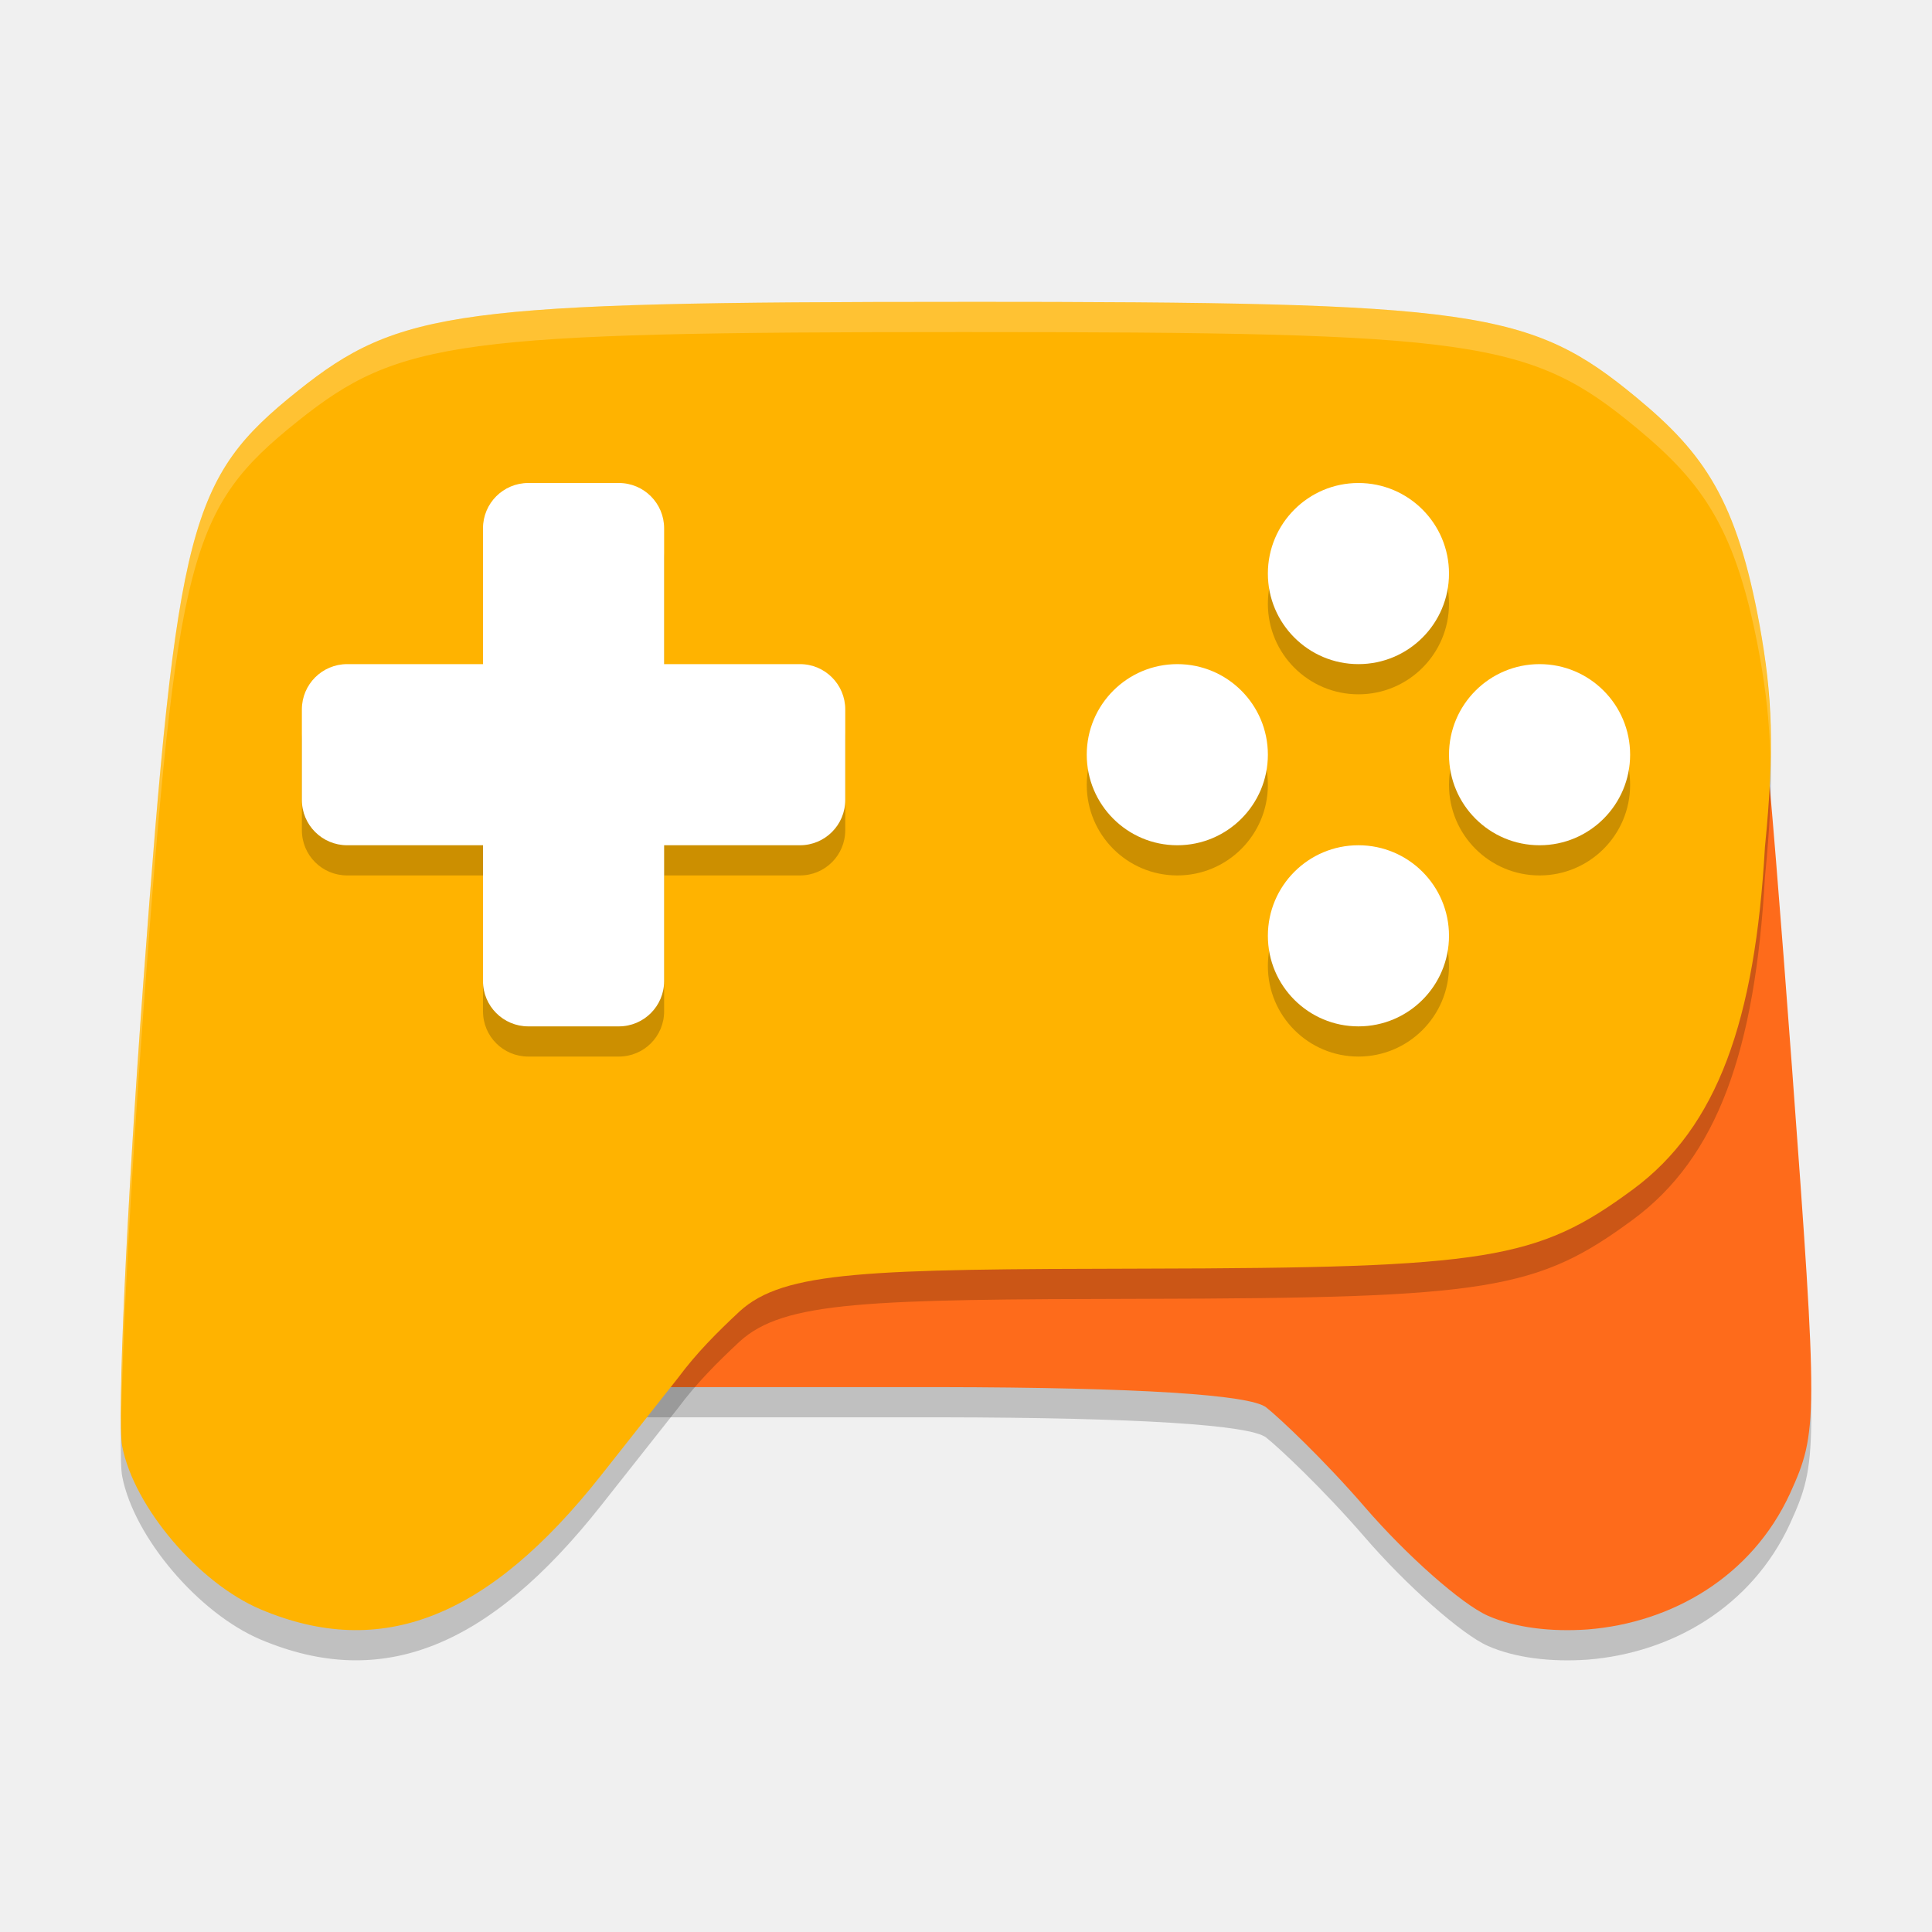
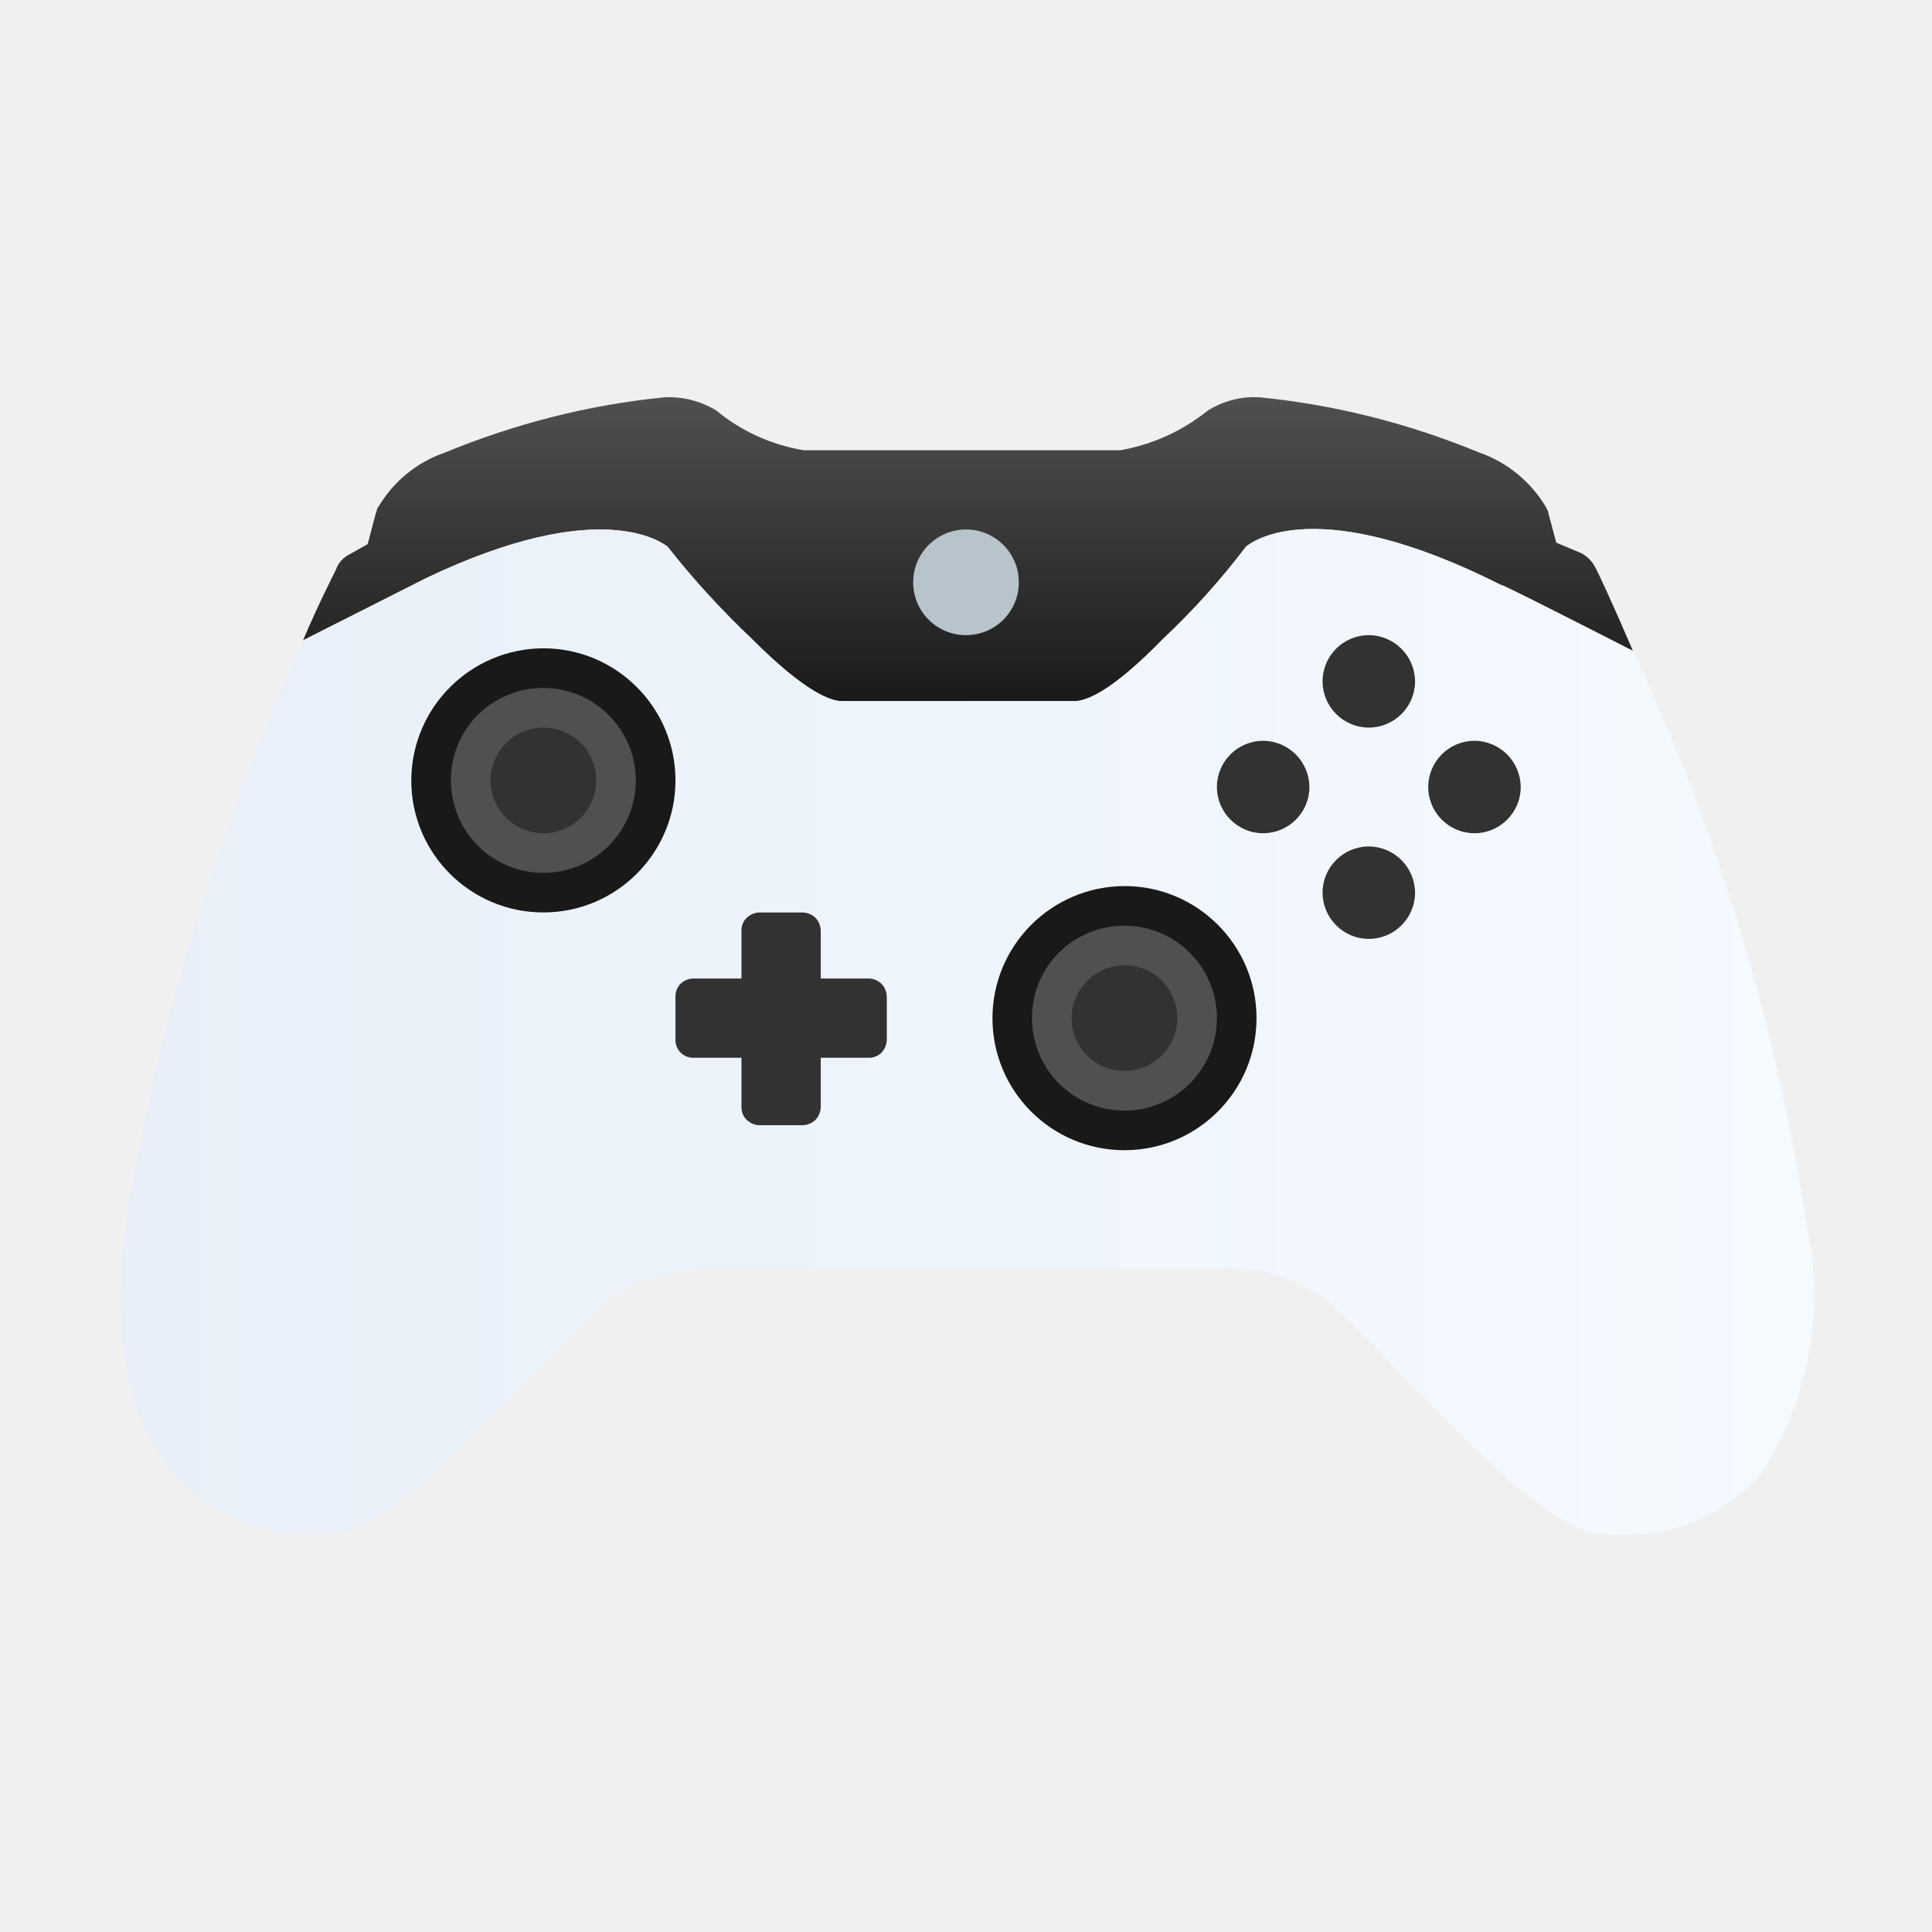
- <svg xmlns="http://www.w3.org/2000/svg" width="64" height="64" version="1">
-   <path style="opacity:0.2" d="M 49.285,54.522 C 48.428,54.144 46.597,52.528 45.217,50.93 43.837,49.332 42.365,47.954 41.945,47.622 41.41,47.199 37.682,46.961 31.156,46.95 H 17.525 l 0.85,-1.422 c 1.526,-2.552 7.924,-3.234 19.351,-3.257 11.352,-0.023 12.238,-0.307 15.394,-2.648 2.782,-2.063 3.988,-4.857 4.312,-10.609 0.156,-2.771 0.84,-5.317 1.04,-3.551 0.149,1.311 0.518,5.874 0.888,10.874 0.865,11.709 0.863,12.099 -0.063,14.136 -1.27,2.76 -3.913,4.281 -6.698,4.504 -1.217,0.086 -2.408,-0.055 -3.313,-0.454 z" />
-   <path style="fill:#fe6b1b" d="M 49.285,53.522 C 48.428,53.144 46.597,51.528 45.217,49.93 43.837,48.332 42.365,46.954 41.945,46.622 41.41,46.199 37.682,45.961 31.156,45.95 H 17.525 l 0.85,-1.422 c 1.526,-2.552 7.924,-3.234 19.351,-3.257 11.352,-0.023 12.238,-0.307 15.394,-2.648 2.782,-2.063 3.988,-4.857 4.312,-10.609 0.156,-2.771 0.84,-5.317 1.04,-3.551 0.149,1.311 0.518,5.874 0.888,10.874 0.865,11.709 0.863,12.099 -0.063,14.136 -1.27,2.76 -3.913,4.281 -6.698,4.504 -1.217,0.086 -2.408,-0.055 -3.313,-0.454 z" />
-   <path style="opacity:0.2" d="M 31.917,11 C 15.173,11 13.224,11.261 9.861,13.952 6.262,16.833 5.87,18.34 4.743,33.604 4.188,41.129 3.875,48.015 4.048,48.908 c 0.391,2.017 2.533,4.539 4.593,5.407 3.994,1.683 7.532,0.289 11.268,-4.44 l 2.555,-3.235 c 0.608,-0.819 1.288,-1.501 2.038,-2.2 1.467,-1.341 4.249,-1.397 13.395,-1.415 11.409,-0.023 13.027,-0.285 16.199,-2.626 2.796,-2.064 4.044,-5.587 4.37,-11.341 0.324,-3.263 0.242,-5.021 -0.172,-7.32 -0.76,-4.176 -1.843,-5.714 -4.069,-7.557 C 50.687,11.252 48.92,11 31.917,11 Z" />
-   <path style="fill:#ffb300" d="M 31.917,10 C 15.173,10 13.224,10.261 9.861,12.952 6.262,15.833 5.87,17.34 4.743,32.604 4.188,40.129 3.875,47.015 4.048,47.908 c 0.391,2.017 2.533,4.539 4.593,5.407 3.994,1.683 7.532,0.289 11.268,-4.44 l 2.555,-3.235 c 0.608,-0.819 1.288,-1.501 2.038,-2.2 1.467,-1.341 4.249,-1.397 13.395,-1.415 11.409,-0.023 13.027,-0.285 16.199,-2.626 2.796,-2.064 4.044,-5.587 4.37,-11.341 0.324,-3.263 0.242,-5.021 -0.172,-7.32 -0.76,-4.176 -1.843,-5.714 -4.069,-7.557 -3.537,-2.929 -5.304,-3.182 -22.307,-3.182 z" />
-   <path style="opacity:0.2" d="M 17.5,17 C 16.669,17 16,17.669 16,18.5 V 23 H 11.5 C 10.669,23 10,23.669 10,24.5 v 3 c 0,0.831 0.669,1.5 1.5,1.5 H 16 v 4.5 c 0,0.831 0.669,1.5 1.5,1.5 h 3 C 21.331,35 22,34.331 22,33.5 V 29 h 4.5 c 0.831,0 1.5,-0.669 1.5,-1.5 v -3 C 28,23.669 27.331,23 26.5,23 H 22 V 18.5 C 22,17.669 21.331,17 20.5,17 Z M 45,17 a 3,3 0 0 0 -3,3 3,3 0 0 0 3,3 3,3 0 0 0 3,-3 3,3 0 0 0 -3,-3 z m -6,6 a 3,3 0 0 0 -3,3 3,3 0 0 0 3,3 3,3 0 0 0 3,-3 3,3 0 0 0 -3,-3 z m 12,0 a 3,3 0 0 0 -3,3 3,3 0 0 0 3,3 3,3 0 0 0 3,-3 3,3 0 0 0 -3,-3 z m -6,6 a 3,3 0 0 0 -3,3 3,3 0 0 0 3,3 3,3 0 0 0 3,-3 3,3 0 0 0 -3,-3 z" />
-   <rect style="fill:#ffffff" width="6" height="18" x="16" y="16" rx="1.5" ry="1.5" />
-   <circle style="fill:#ffffff" cx="45" cy="19" r="3" />
-   <rect style="fill:#ffffff" width="6" height="18" x="22" y="-28" rx="1.5" ry="1.5" transform="rotate(90)" />
-   <circle style="fill:#ffffff" cx="45" cy="31" r="3" />
-   <circle style="fill:#ffffff" cx="25" cy="-51" r="3" transform="rotate(90)" />
-   <circle style="fill:#ffffff" cx="25" cy="-39" r="3" transform="rotate(90)" />
-   <path style="opacity:0.2;fill:#ffffff" d="M 31.918 10 C 15.174 10 13.226 10.262 9.863 12.953 C 6.264 15.834 5.869 17.342 4.742 32.605 C 4.26 39.14 3.968 45.081 4.012 47.137 C 4.049 44.503 4.323 39.282 4.742 33.605 C 5.869 18.342 6.264 16.834 9.863 13.953 C 13.226 11.262 15.174 11 31.918 11 C 48.92 11 50.686 11.254 54.223 14.184 C 56.448 16.027 57.533 17.563 58.293 21.738 C 58.501 22.892 58.615 23.925 58.645 25.07 C 58.673 23.497 58.559 22.213 58.293 20.738 C 57.533 16.563 56.448 15.027 54.223 13.184 C 50.686 10.254 48.92 10 31.918 10 z" />
+ <svg xmlns="http://www.w3.org/2000/svg" width="32pt" height="32pt" viewBox="0 0 32 32" version="1.1">
+   <defs>
+     <linearGradient id="linear0" gradientUnits="userSpaceOnUse" x1="-32.04" y1="91.228" x2="-32.04" y2="78.946" gradientTransform="matrix(0.4199,0,0,-0.4199,29.4858,44.872)">
+       <stop offset="0" style="stop-color:rgb(31.373%,31.373%,31.373%);stop-opacity:1;" />
+       <stop offset="1" style="stop-color:rgb(9.804%,9.804%,9.804%);stop-opacity:1;" />
+     </linearGradient>
+     <linearGradient id="linear1" gradientUnits="userSpaceOnUse" x1="2" y1="17.09" x2="30" y2="17.09">
+       <stop offset="0" style="stop-color:rgb(90.98%,93.725%,97.255%);stop-opacity:1;" />
+       <stop offset="1" style="stop-color:rgb(96.078%,98.039%,100%);stop-opacity:1;" />
+     </linearGradient>
+   </defs>
+   <g id="surface1">
+     <path style=" stroke:none;fill-rule:nonzero;fill:url(#linear0);" d="M 26.414 9.383 C 26.363 9.289 26.289 9.215 26.195 9.164 L 25.777 8.988 L 25.648 8.508 C 25.648 8.465 25.625 8.441 25.605 8.398 C 25.355 7.98 24.969 7.66 24.512 7.5 C 23.352 7.02 22.129 6.707 20.879 6.582 C 20.57 6.559 20.266 6.637 20.004 6.801 C 19.586 7.137 19.09 7.363 18.559 7.457 L 13.309 7.457 C 12.777 7.367 12.281 7.145 11.867 6.801 C 11.605 6.641 11.297 6.562 10.992 6.582 C 9.742 6.707 8.52 7.02 7.359 7.5 C 6.898 7.66 6.512 7.98 6.266 8.398 C 6.242 8.418 6.242 8.465 6.223 8.508 L 6.09 9.012 L 5.785 9.184 C 5.699 9.227 5.629 9.297 5.586 9.383 C 5.566 9.449 5.324 9.887 5.02 10.605 L 7.051 9.578 C 9.941 8.199 10.969 8.988 11.055 9.055 C 11.484 9.598 11.953 10.109 12.457 10.586 C 13.352 11.484 13.77 11.613 13.945 11.613 L 17.793 11.613 C 17.992 11.613 18.406 11.461 19.258 10.586 C 19.762 10.113 20.223 9.602 20.637 9.055 C 20.746 8.965 21.82 8.156 24.859 9.688 C 24.816 9.645 26.152 10.324 27.047 10.781 C 26.699 9.973 26.457 9.449 26.414 9.383 Z M 26.414 9.383 " />
+     <path style=" stroke:none;fill-rule:nonzero;fill:url(#linear1);" d="M 29.914 20.234 C 29.418 16.961 28.453 13.777 27.047 10.781 C 26.152 10.324 24.816 9.645 24.859 9.688 C 21.82 8.156 20.746 8.965 20.637 9.055 C 20.223 9.602 19.762 10.113 19.262 10.586 C 18.406 11.461 17.992 11.613 17.793 11.613 L 13.945 11.613 C 13.77 11.613 13.355 11.484 12.457 10.586 C 11.953 10.109 11.484 9.598 11.059 9.055 C 10.969 8.988 9.941 8.199 7.055 9.578 L 5.023 10.605 C 3.621 13.668 2.633 16.906 2.086 20.234 C 1.844 22.137 2.109 23.535 2.895 24.434 C 3.457 25.051 4.25 25.406 5.082 25.418 L 5.41 25.418 C 5.98 25.418 6.789 24.98 9.457 22.113 C 9.723 21.828 9.918 21.676 10.051 21.547 C 10.566 21.168 11.203 20.98 11.844 21.02 L 20.199 21.02 C 20.84 20.98 21.477 21.164 21.992 21.547 C 22.125 21.676 22.32 21.828 22.586 22.113 C 25.254 24.98 26.062 25.418 26.633 25.418 L 26.961 25.418 C 27.797 25.414 28.59 25.055 29.148 24.434 C 29.965 23.195 30.242 21.68 29.914 20.234 Z M 29.914 20.234 " />
+     <path style=" stroke:none;fill-rule:nonzero;fill:rgb(19.608%,19.608%,19.608%);fill-opacity:1;" d="M 22.672 14.02 C 22.25 14.02 21.906 14.363 21.906 14.785 C 21.906 15.207 22.25 15.551 22.672 15.551 C 23.094 15.551 23.438 15.207 23.438 14.785 C 23.434 14.363 23.094 14.023 22.672 14.02 Z M 24.422 12.27 C 24 12.27 23.656 12.613 23.656 13.035 C 23.656 13.457 24 13.801 24.422 13.801 C 24.844 13.801 25.188 13.457 25.188 13.035 C 25.184 12.613 24.844 12.273 24.422 12.27 Z M 20.922 12.27 C 20.5 12.27 20.156 12.613 20.156 13.035 C 20.156 13.457 20.5 13.801 20.922 13.801 C 21.344 13.801 21.688 13.457 21.688 13.035 C 21.684 12.613 21.344 12.273 20.922 12.27 Z M 22.672 10.52 C 22.25 10.52 21.906 10.863 21.906 11.285 C 21.906 11.707 22.25 12.051 22.672 12.051 C 23.094 12.051 23.438 11.707 23.438 11.285 C 23.434 10.863 23.094 10.523 22.672 10.52 Z M 22.672 10.52 " />
+     <path style=" stroke:none;fill-rule:nonzero;fill:rgb(72.157%,76.863%,79.608%);fill-opacity:1;" d="M 16 8.77 C 16.484 8.77 16.875 9.16 16.875 9.645 C 16.875 10.129 16.484 10.52 16 10.52 C 15.516 10.52 15.125 10.129 15.125 9.645 C 15.125 9.164 15.516 8.77 16 8.77 Z M 16 8.77 " />
+     <path style=" stroke:none;fill-rule:nonzero;fill:rgb(19.608%,19.608%,19.608%);fill-opacity:1;" d="M 14.383 17.52 L 13.594 17.52 L 13.594 18.328 C 13.594 18.41 13.562 18.492 13.508 18.547 C 13.449 18.605 13.367 18.637 13.285 18.637 L 12.586 18.637 C 12.504 18.637 12.426 18.605 12.367 18.547 C 12.309 18.492 12.277 18.41 12.281 18.328 L 12.281 17.52 L 11.492 17.52 C 11.41 17.523 11.332 17.492 11.273 17.434 C 11.215 17.375 11.184 17.297 11.188 17.215 L 11.188 16.516 C 11.184 16.434 11.215 16.352 11.273 16.293 C 11.332 16.238 11.41 16.207 11.492 16.207 L 12.281 16.207 L 12.281 15.422 C 12.277 15.34 12.309 15.258 12.367 15.203 C 12.426 15.145 12.504 15.113 12.586 15.113 L 13.285 15.113 C 13.367 15.113 13.449 15.145 13.508 15.203 C 13.562 15.258 13.594 15.34 13.594 15.422 L 13.594 16.207 L 14.383 16.207 C 14.461 16.207 14.543 16.238 14.602 16.297 C 14.656 16.352 14.688 16.434 14.688 16.516 L 14.688 17.215 C 14.688 17.297 14.656 17.375 14.602 17.434 C 14.543 17.492 14.461 17.523 14.383 17.52 Z M 14.383 17.52 " />
+     <path style=" stroke:none;fill-rule:nonzero;fill:rgb(9.804%,9.804%,9.804%);fill-opacity:1;" d="M 18.625 14.676 C 19.832 14.676 20.812 15.656 20.812 16.863 C 20.812 18.074 19.832 19.051 18.625 19.051 C 17.418 19.051 16.438 18.074 16.438 16.863 C 16.441 15.656 17.418 14.68 18.625 14.676 Z M 18.625 14.676 " />
+     <path style=" stroke:none;fill-rule:nonzero;fill:rgb(31.373%,31.373%,31.373%);fill-opacity:1;" d="M 18.625 15.332 C 19.469 15.332 20.156 16.02 20.156 16.863 C 20.156 17.711 19.469 18.395 18.625 18.395 C 17.777 18.395 17.094 17.711 17.094 16.863 C 17.09 16.457 17.25 16.066 17.539 15.777 C 17.828 15.492 18.219 15.332 18.625 15.332 Z M 18.625 15.332 " />
+     <path style=" stroke:none;fill-rule:nonzero;fill:rgb(9.804%,9.804%,9.804%);fill-opacity:1;" d="M 9 10.738 C 10.207 10.738 11.188 11.719 11.188 12.926 C 11.188 14.133 10.207 15.113 9 15.113 C 7.793 15.113 6.812 14.137 6.812 12.926 C 6.816 11.719 7.793 10.742 9 10.738 Z M 9 10.738 " />
+     <path style=" stroke:none;fill-rule:nonzero;fill:rgb(31.373%,31.373%,31.373%);fill-opacity:1;" d="M 9 11.395 C 9.844 11.395 10.531 12.082 10.531 12.926 C 10.531 13.773 9.844 14.457 9 14.457 C 8.152 14.457 7.469 13.773 7.469 12.926 C 7.465 12.52 7.625 12.129 7.914 11.84 C 8.203 11.555 8.594 11.391 9 11.395 Z M 9 11.395 " />
+     <path style=" stroke:none;fill-rule:nonzero;fill:rgb(19.608%,19.608%,19.608%);fill-opacity:1;" d="M 18.625 15.988 C 19.109 15.988 19.5 16.379 19.5 16.863 C 19.5 17.348 19.109 17.738 18.625 17.738 C 18.141 17.738 17.75 17.348 17.75 16.863 C 17.75 16.383 18.141 15.992 18.625 15.988 Z M 9 12.051 C 9.484 12.051 9.875 12.441 9.875 12.926 C 9.875 13.41 9.484 13.801 9 13.801 C 8.516 13.801 8.125 13.41 8.125 12.926 C 8.125 12.445 8.516 12.051 9 12.051 Z M 9 12.051 " />
+   </g>
</svg>
